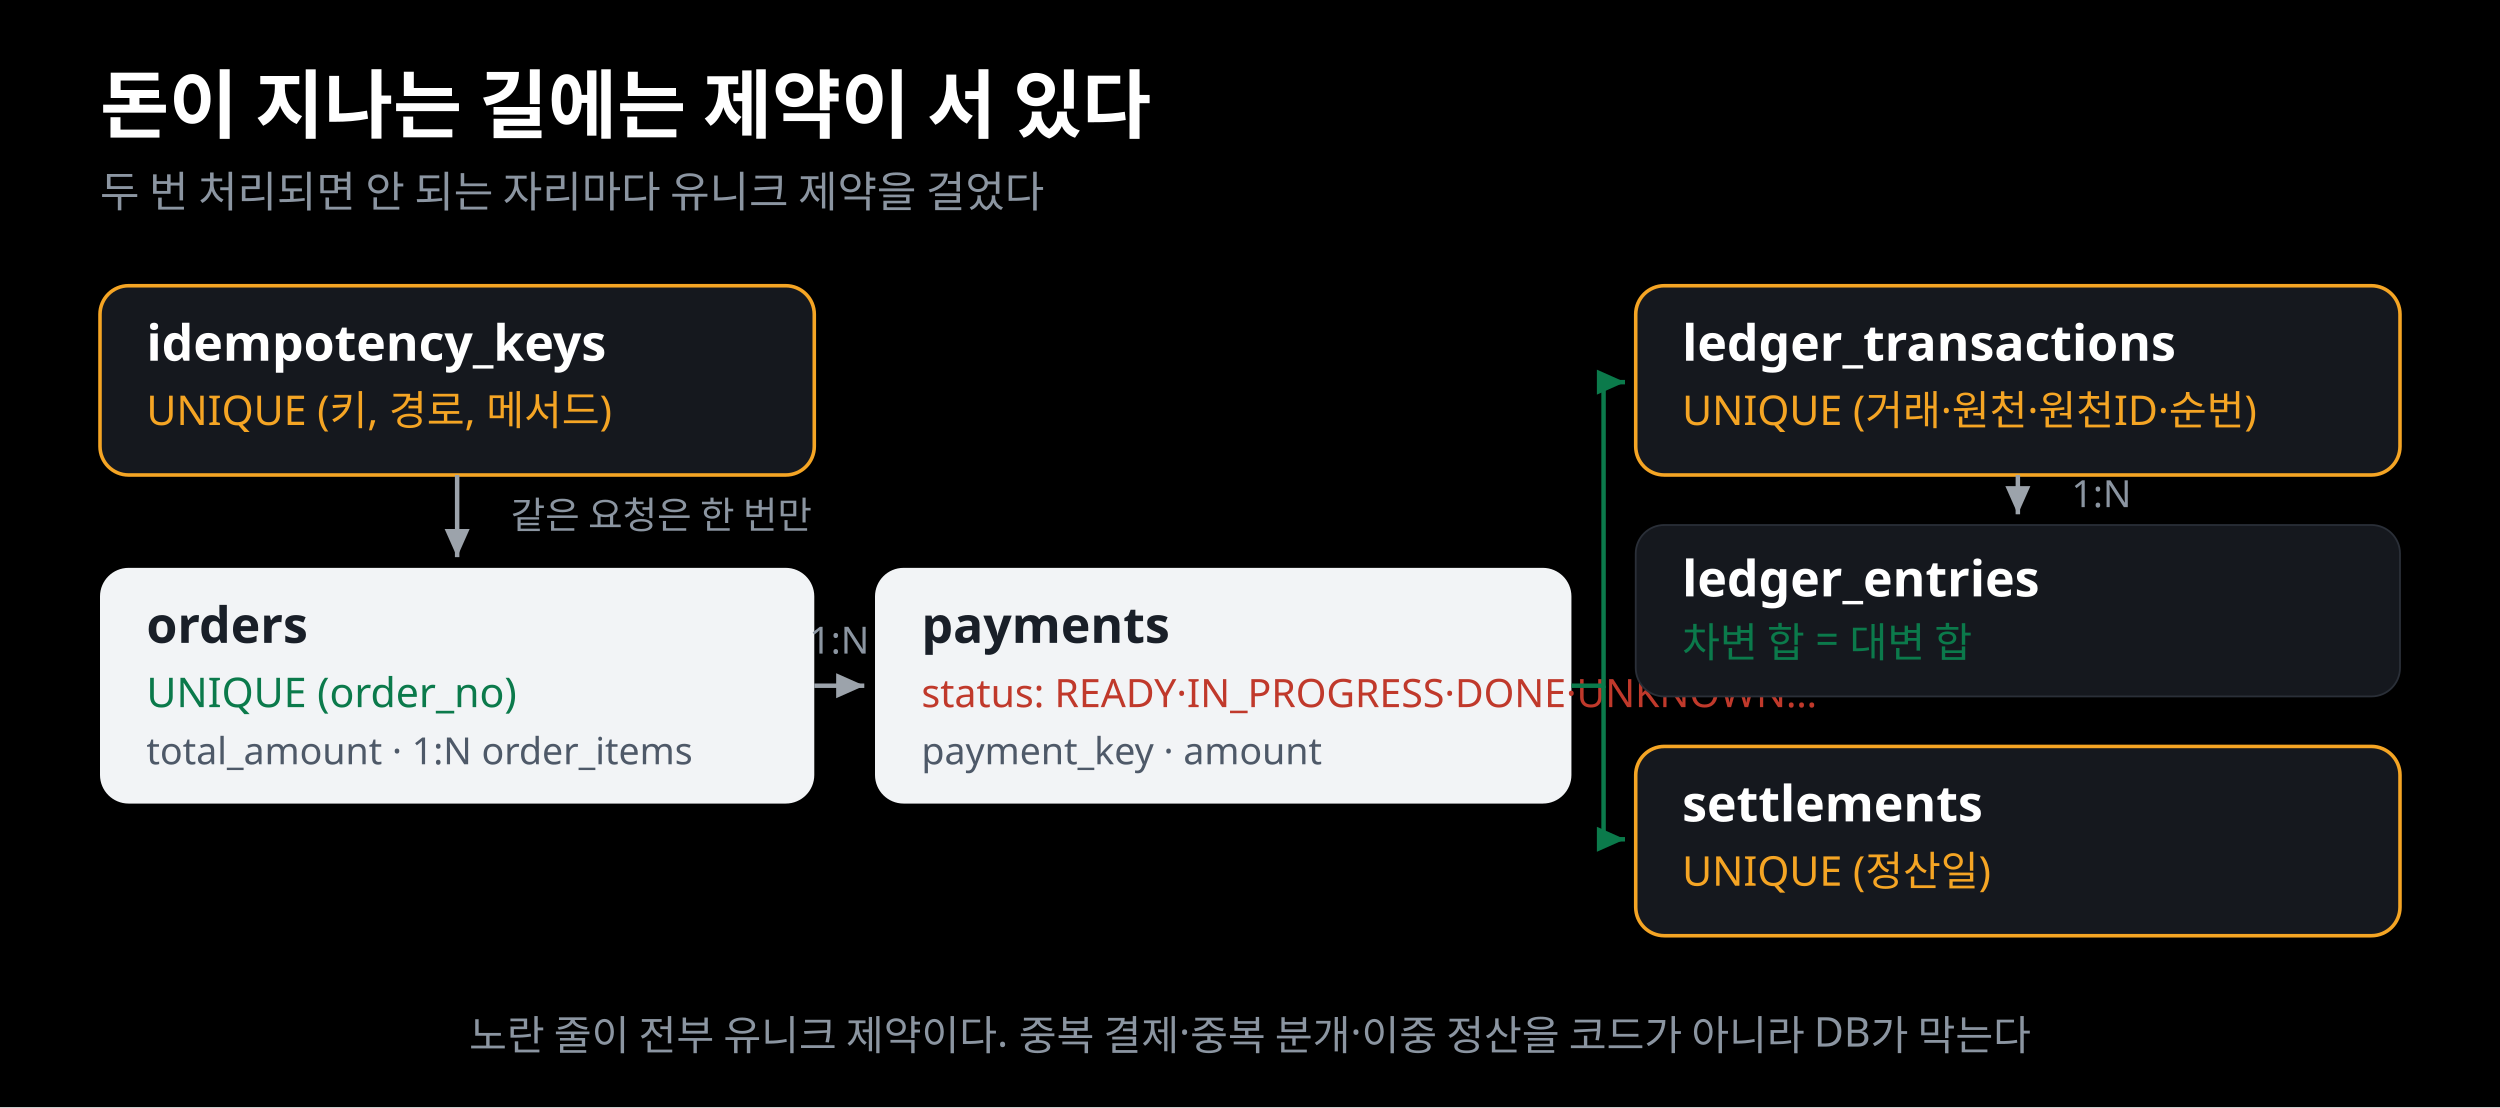
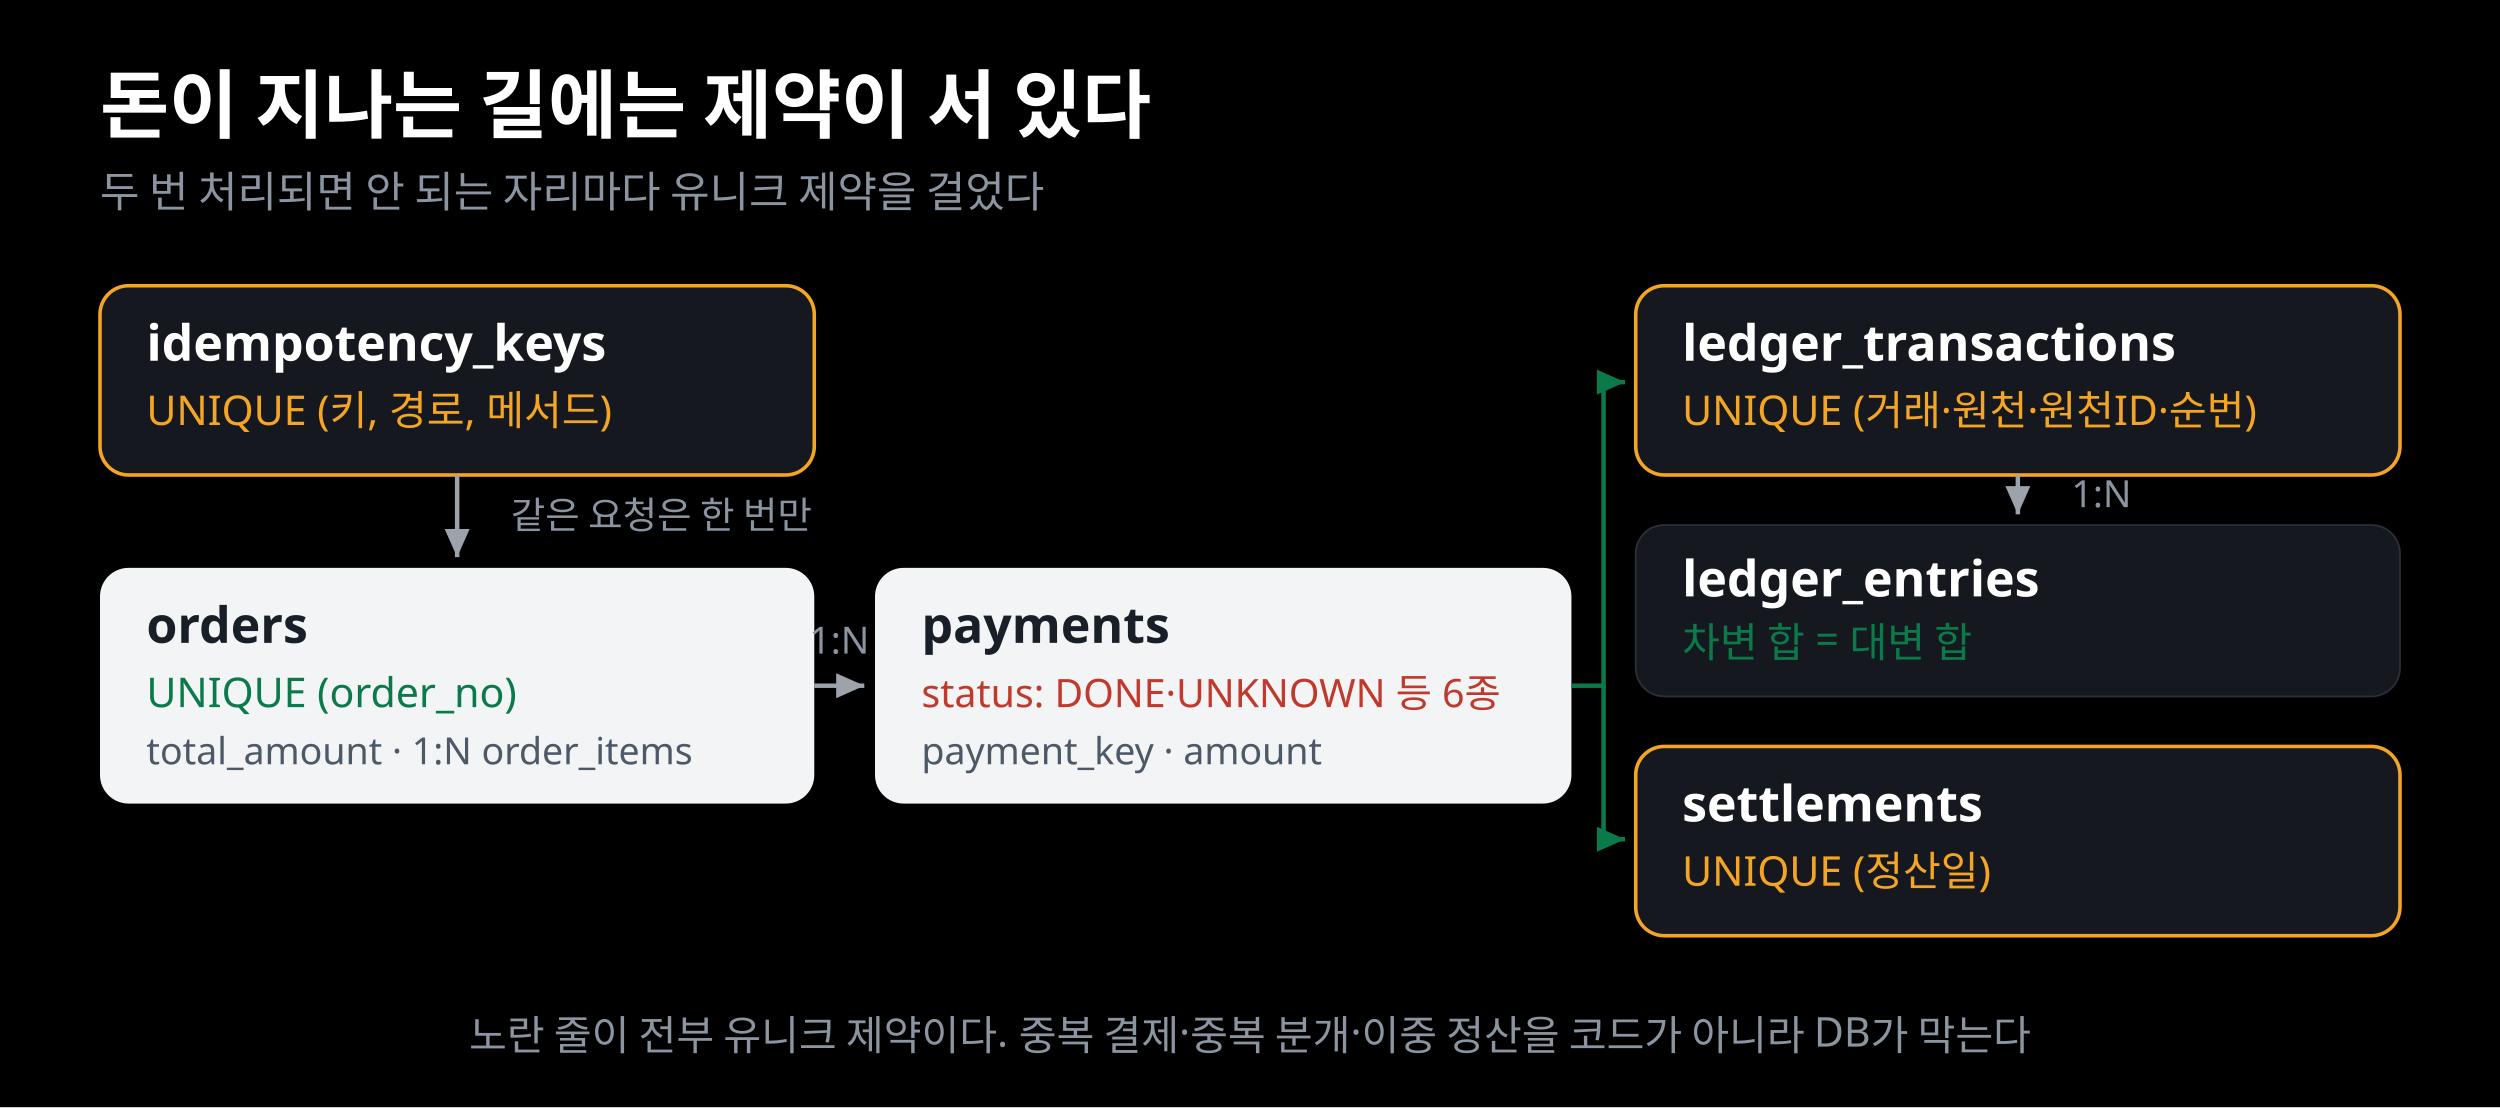
<svg xmlns="http://www.w3.org/2000/svg" width="1400" height="620" viewBox="0 0 1400 620" font-family="Pretendard, 'Apple SD Gothic Neo', sans-serif">
  <defs>
    <marker id="ew4" viewBox="0 0 10 10" refX="9" refY="5" markerWidth="7" markerHeight="7" orient="auto-start-reverse">
      <path d="M 0 1 L 9 5 L 0 9 z" fill="#9CA3AB" />
    </marker>
    <marker id="eg4" viewBox="0 0 10 10" refX="9" refY="5" markerWidth="7" markerHeight="7" orient="auto-start-reverse">
      <path d="M 0 1 L 9 5 L 0 9 z" fill="#0B7A4B" />
    </marker>
  </defs>
  <rect width="1400" height="620" fill="#000000" />
  <text x="56" y="74" font-size="42" font-weight="800" fill="#FFFFFF">돈이 지나는 길에는 제약이 서 있다</text>
  <text x="56" y="116" font-size="24" fill="#8B95A1">두 번 처리되면 안 되는 자리마다 유니크 제약을 걸었다</text>
  <rect x="56" y="160" width="400" height="106" rx="16" fill="#15181E" stroke="#F5A524" stroke-width="2" />
  <text x="82" y="202" font-size="28" font-weight="700" fill="#FFFFFF">idempotency_keys</text>
  <text x="82" y="238" font-size="23" fill="#F5A524">UNIQUE (키, 경로, 메서드)</text>
  <line x1="256" y1="266" x2="256" y2="312" stroke="#9CA3AB" stroke-width="2.5" marker-end="url(#ew4)" />
  <text x="286" y="296" font-size="21" fill="#8B95A1">같은 요청은 한 번만</text>
  <rect x="56" y="318" width="400" height="132" rx="16" fill="#F2F4F6" />
  <text x="82" y="360" font-size="28" font-weight="700" fill="#191F28">orders</text>
  <text x="82" y="396" font-size="23" fill="#0B7A4B">UNIQUE (order_no)</text>
  <text x="82" y="428" font-size="21" fill="#4E5968">total_amount · 1:N order_items</text>
  <line x1="456" y1="384" x2="484" y2="384" stroke="#9CA3AB" stroke-width="2.5" marker-end="url(#ew4)" />
  <text x="470" y="366" font-size="21" fill="#8B95A1" text-anchor="middle">1:N</text>
  <rect x="490" y="318" width="390" height="132" rx="16" fill="#F2F4F6" />
  <text x="516" y="360" font-size="28" font-weight="700" fill="#191F28">payments</text>
-   <text x="516" y="396" font-size="22" fill="#C0392B">status: READY·IN_PROGRESS·DONE·UNKNOWN…</text>
+   <text x="516" y="396" font-size="22" fill="#C0392B">status: DONE·UNKNOWN 등 6종</text>
  <text x="516" y="428" font-size="21" fill="#4E5968">payment_key · amount</text>
  <path d="M 880 384 L 898 384 L 898 214 L 910 214" fill="none" stroke="#0B7A4B" stroke-width="2.5" marker-end="url(#eg4)" />
  <path d="M 898 384 L 898 470 L 910 470" fill="none" stroke="#0B7A4B" stroke-width="2.5" marker-end="url(#eg4)" />
  <text x="932" y="374" font-size="21" fill="#0B7A4B">소식으로 이어진다</text>
  <rect x="916" y="160" width="428" height="106" rx="16" fill="#15181E" stroke="#F5A524" stroke-width="2" />
  <text x="942" y="202" font-size="28" font-weight="700" fill="#FFFFFF">ledger_transactions</text>
  <text x="942" y="238" font-size="23" fill="#F5A524">UNIQUE (거래·원천·원천ID·순번)</text>
  <line x1="1130" y1="266" x2="1130" y2="288" stroke="#9CA3AB" stroke-width="2.5" marker-end="url(#ew4)" />
  <text x="1160" y="284" font-size="21" fill="#8B95A1">1:N</text>
  <rect x="916" y="294" width="428" height="96" rx="16" fill="#15181E" stroke="#2A2F38" />
  <text x="942" y="334" font-size="28" font-weight="700" fill="#FFFFFF">ledger_entries</text>
  <text x="942" y="368" font-size="23" fill="#0B7A4B">차변 합 = 대변 합</text>
  <rect x="916" y="418" width="428" height="106" rx="16" fill="#15181E" stroke="#F5A524" stroke-width="2" />
  <text x="942" y="460" font-size="28" font-weight="700" fill="#FFFFFF">settlements</text>
  <text x="942" y="496" font-size="23" fill="#F5A524">UNIQUE (정산일)</text>
  <text x="700" y="588" font-size="23" fill="#8B95A1" text-anchor="middle">노란 줄이 전부 유니크 제약이다. 중복 결제·중복 분개·이중 정산을 코드가 아니라 DB가 막는다</text>
</svg>
